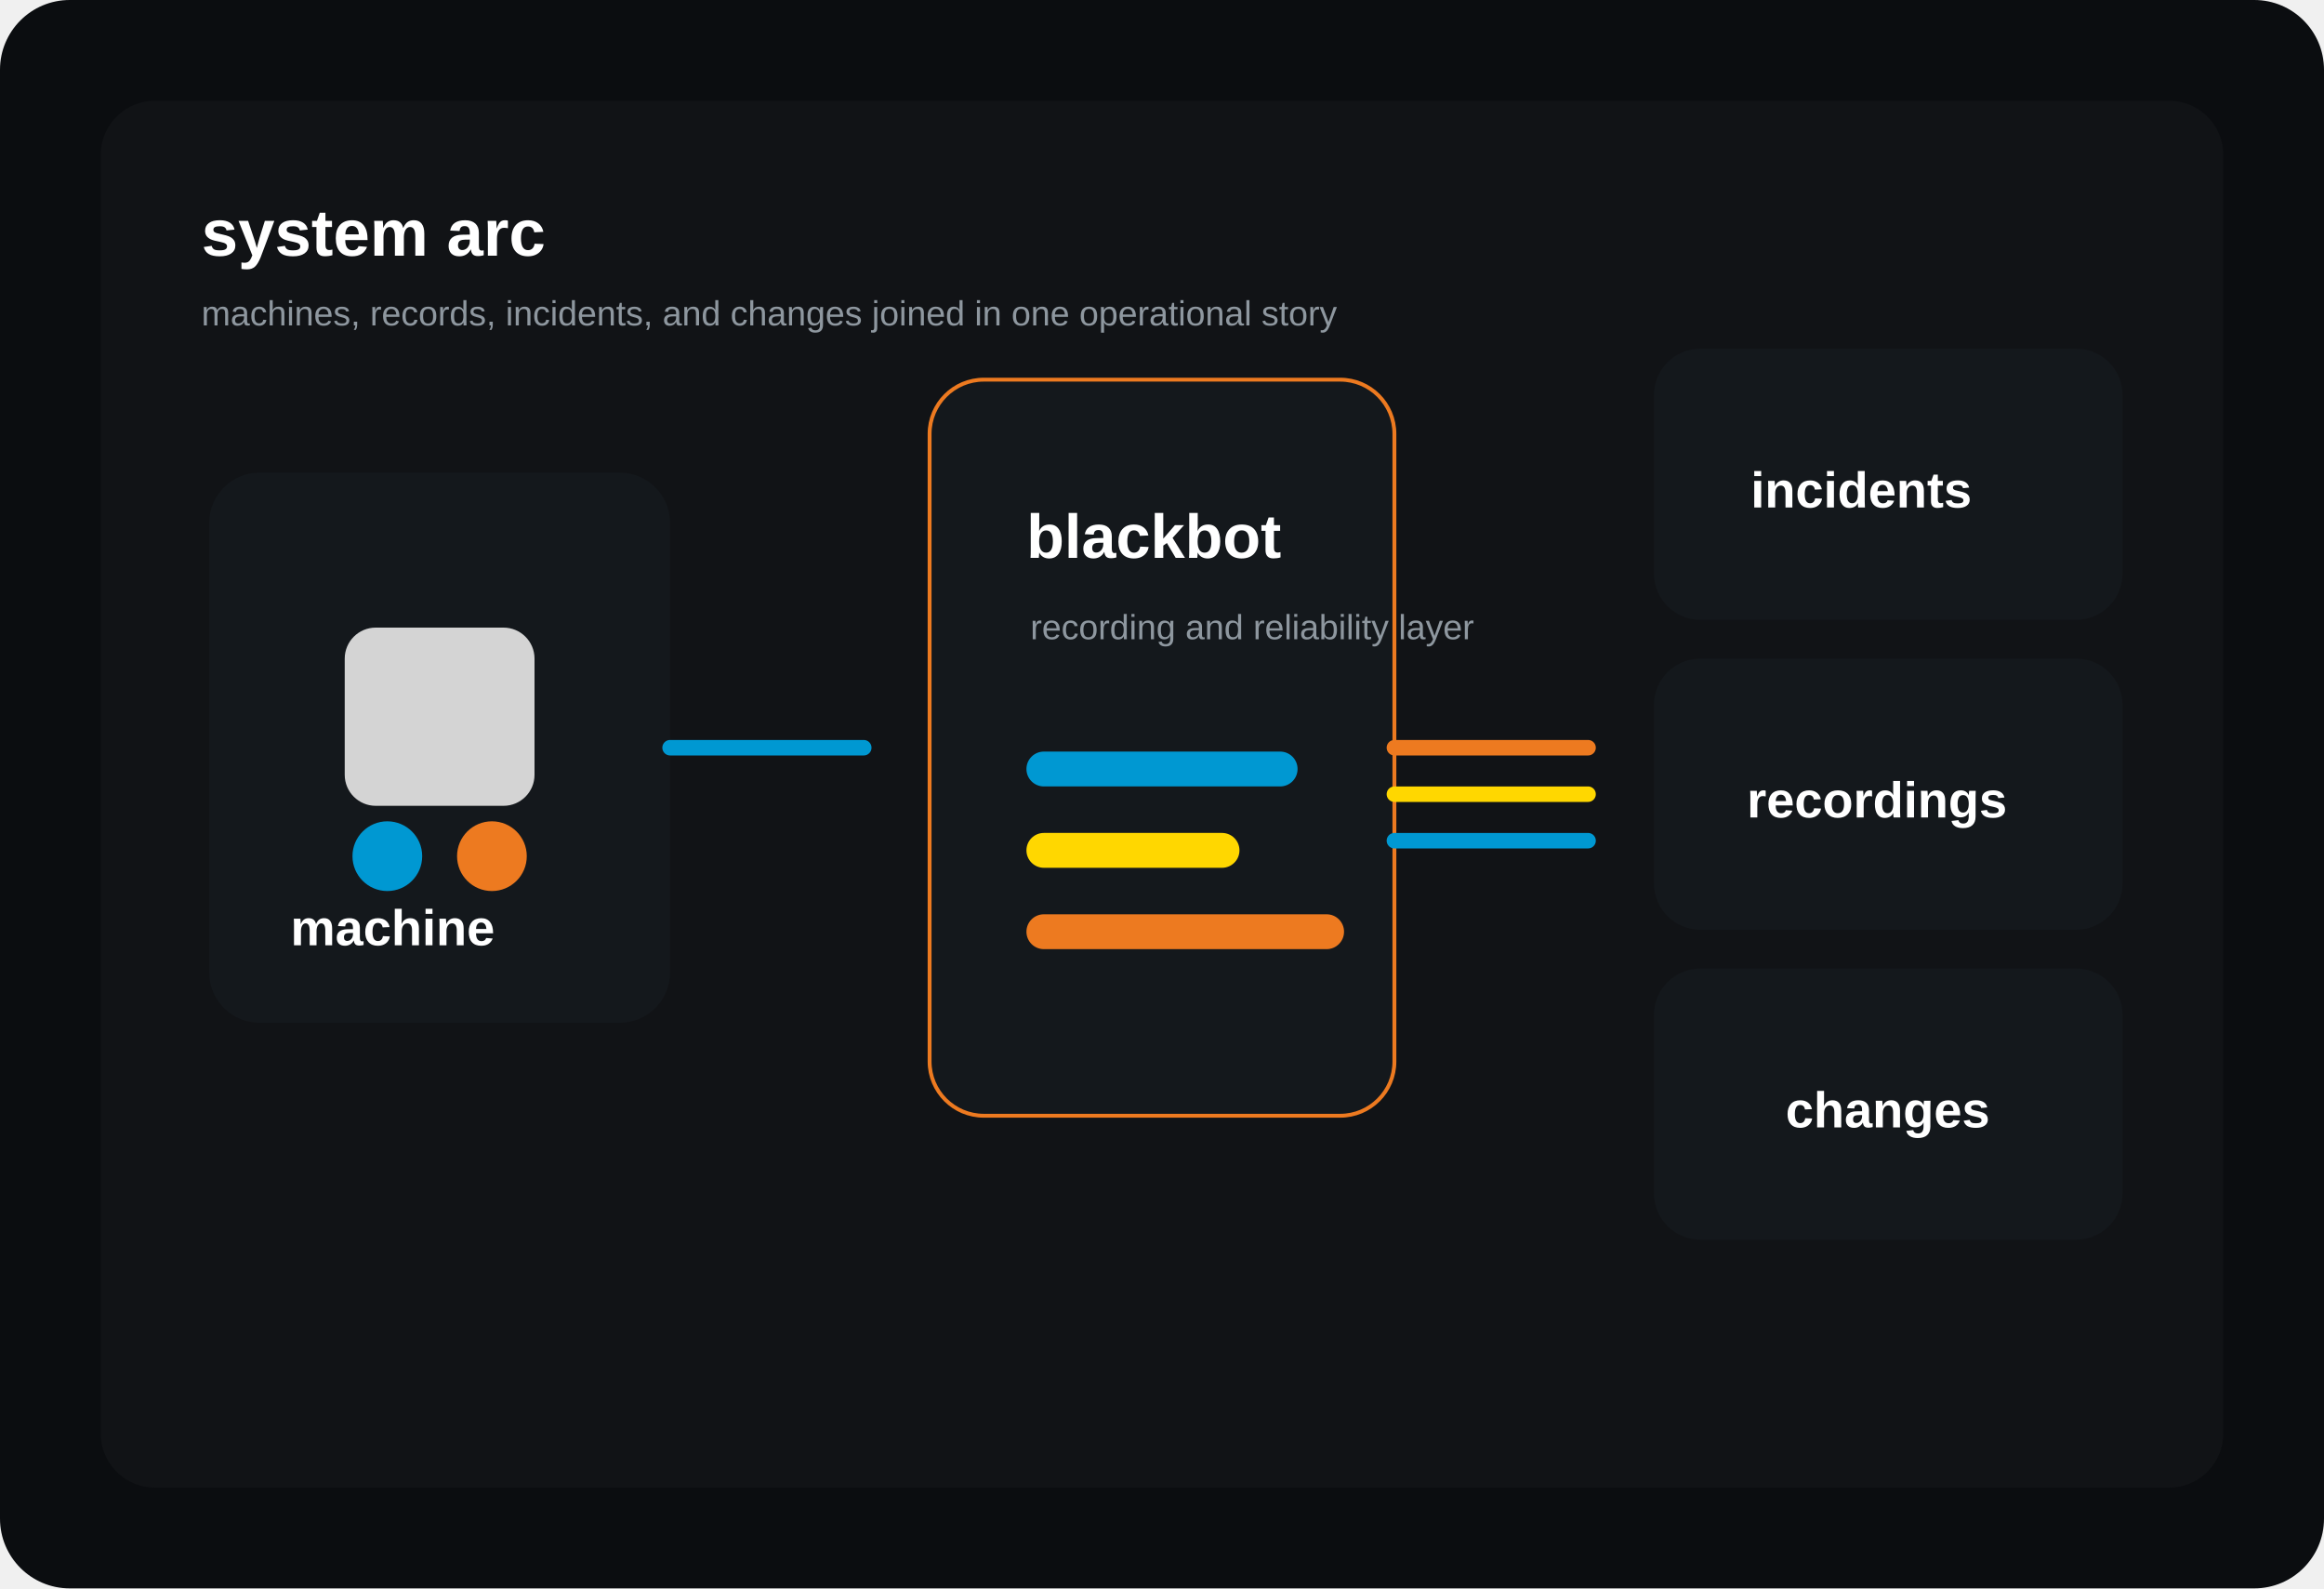
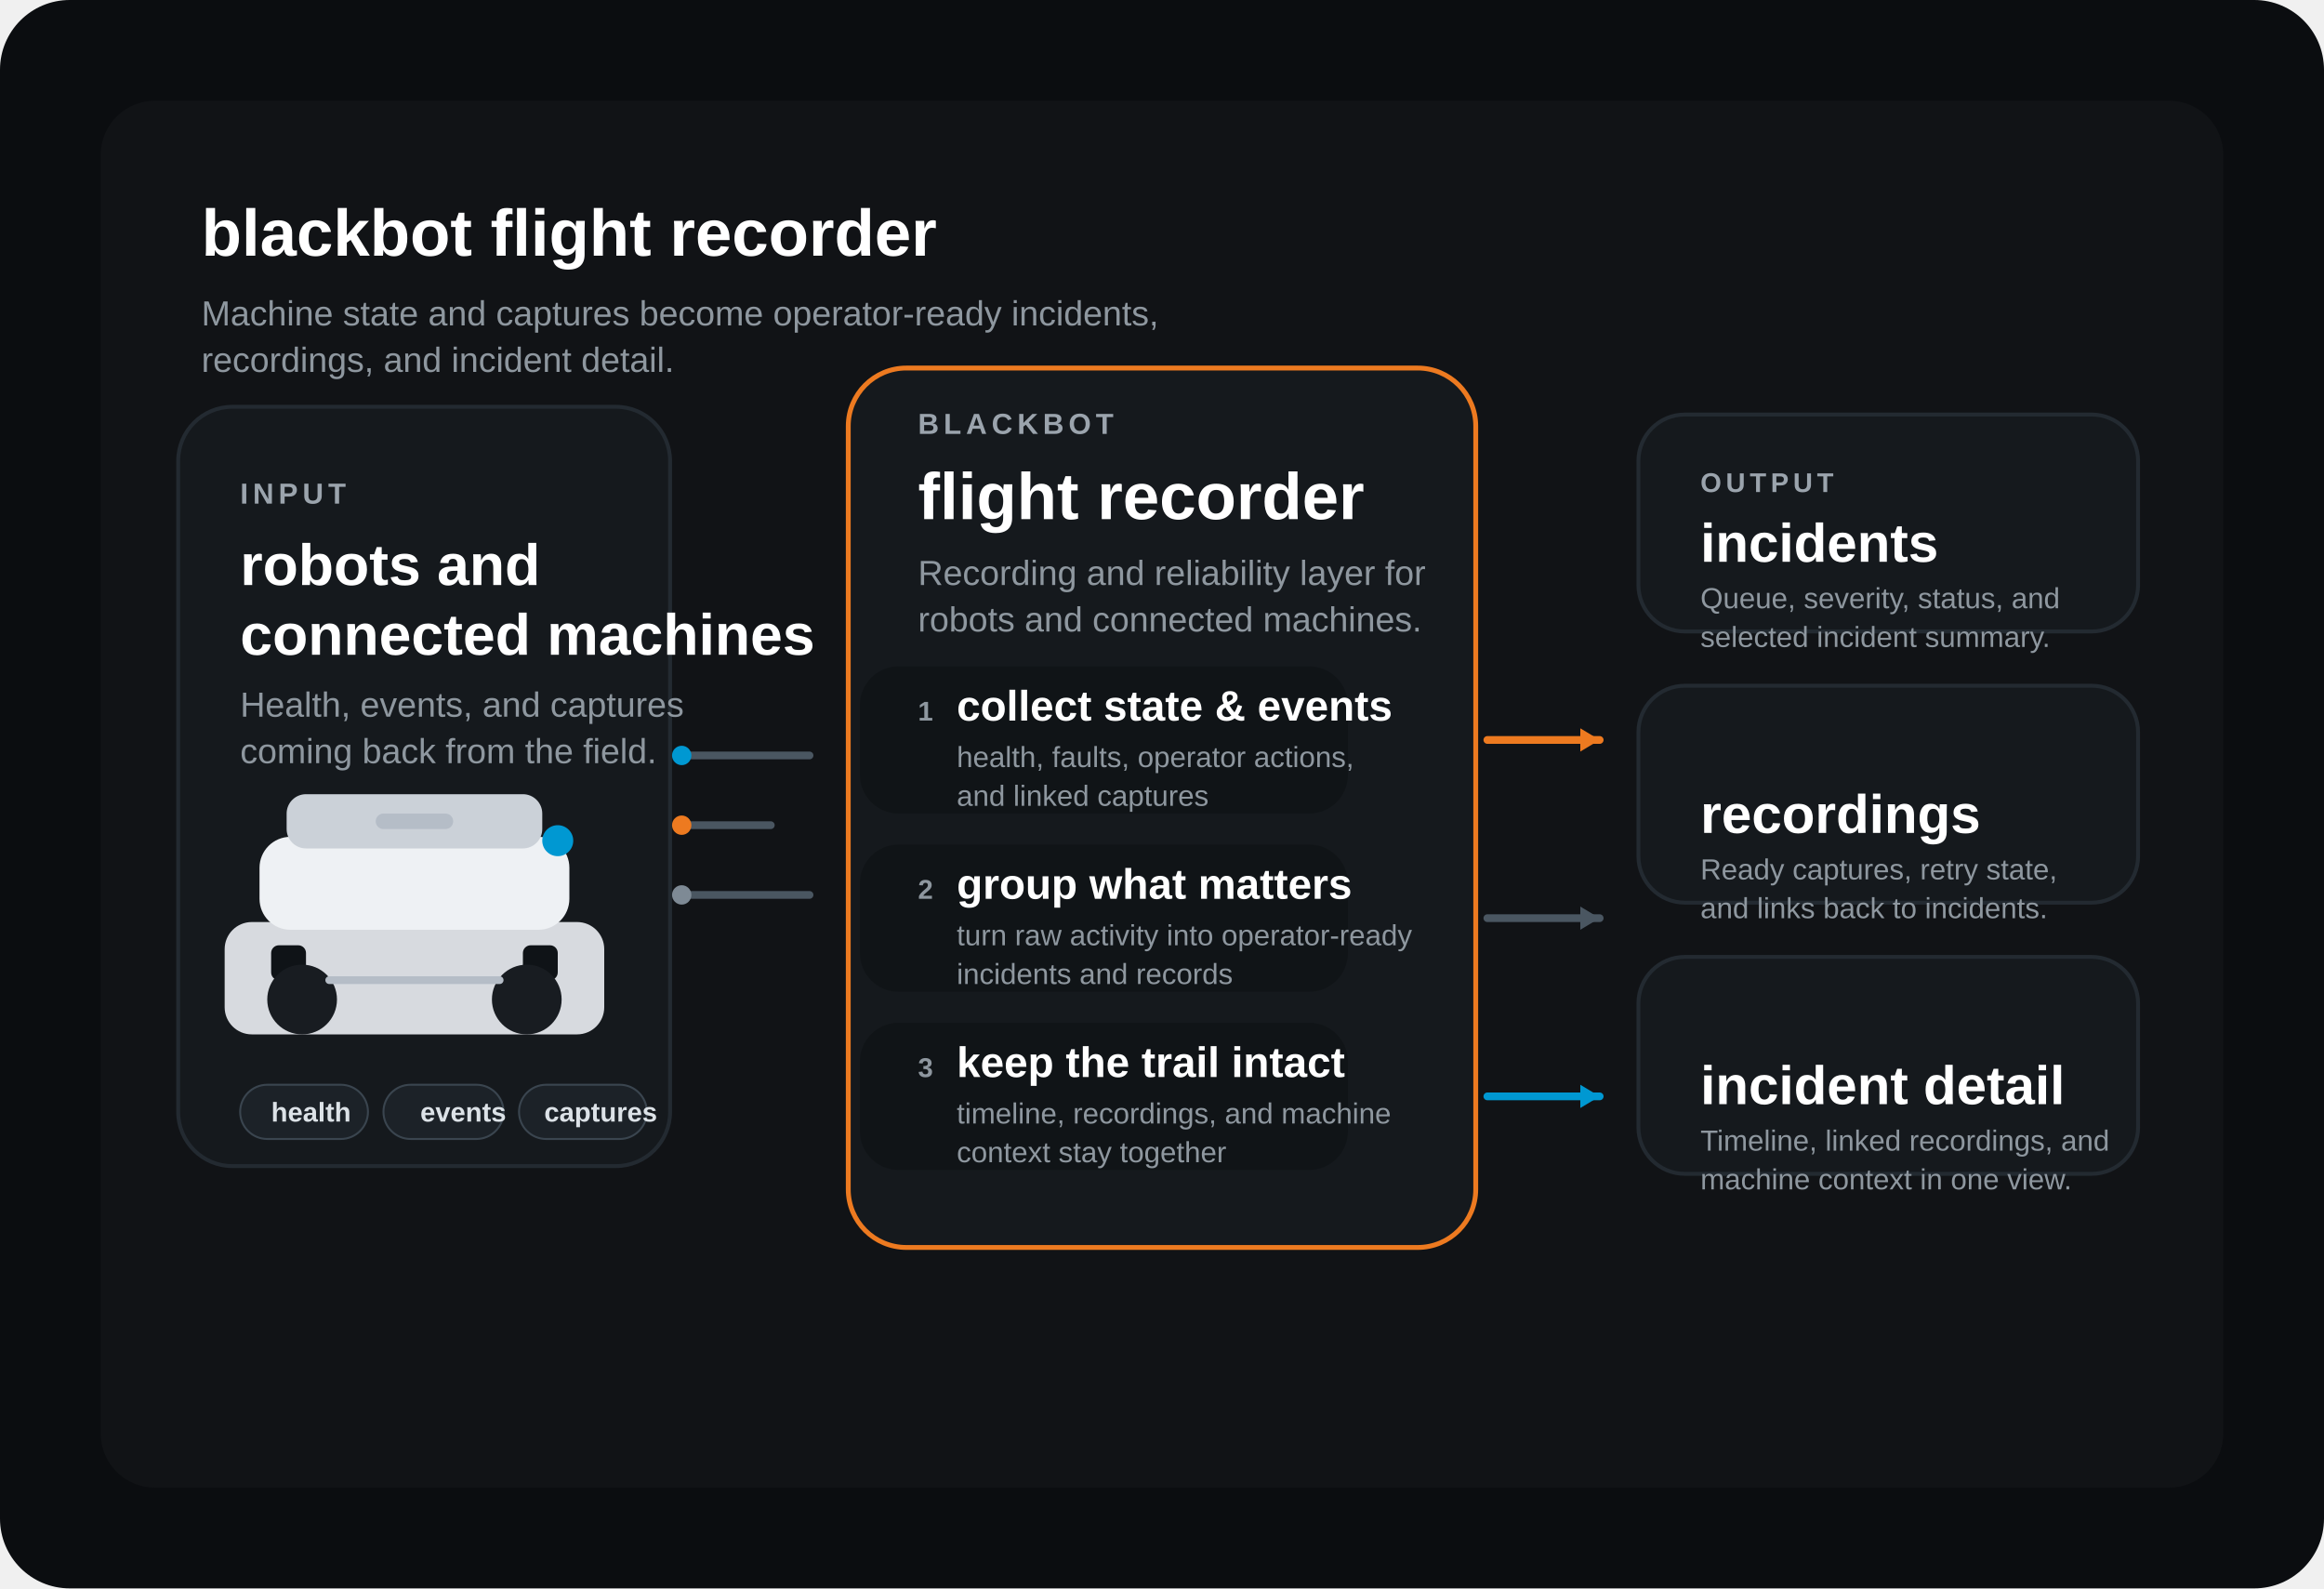
<svg xmlns="http://www.w3.org/2000/svg" width="1200" height="820" viewBox="0 0 1200 820" fill="none">
  <rect width="1200" height="820" rx="36" fill="#0B0D10" />
  <rect x="52" y="52" width="1096" height="716" rx="28" fill="#111316" />
-   <text x="104" y="132" fill="white" font-family="IBM Plex Sans, Arial, sans-serif" font-size="34" font-weight="700">system arc</text>
-   <text x="104" y="168" fill="#8E979F" font-family="IBM Plex Sans, Arial, sans-serif" font-size="18">machines, records, incidents, and changes joined in one operational story</text>
-   <rect x="108" y="244" width="238" height="284" rx="26" fill="#14181C" />
-   <rect x="178" y="324" width="98" height="92" rx="16" fill="#D4D4D4" />
-   <circle cx="200" cy="442" r="18" fill="#0098D2" />
-   <circle cx="254" cy="442" r="18" fill="#ED7A20" />
-   <text x="150" y="488" fill="white" font-family="IBM Plex Sans, Arial, sans-serif" font-size="26" font-weight="700">machine</text>
-   <rect x="480" y="196" width="240" height="380" rx="28" fill="#14181C" stroke="#ED7A20" stroke-width="2" />
-   <text x="530" y="288" fill="white" font-family="IBM Plex Sans, Arial, sans-serif" font-size="32" font-weight="700">blackbot</text>
-   <text x="532" y="330" fill="#8E979F" font-family="IBM Plex Sans, Arial, sans-serif" font-size="18">recording and reliability layer</text>
-   <rect x="530" y="388" width="140" height="18" rx="9" fill="#0098D2" />
-   <rect x="530" y="430" width="110" height="18" rx="9" fill="#FFD700" />
-   <rect x="530" y="472" width="164" height="18" rx="9" fill="#ED7A20" />
-   <rect x="854" y="180" width="242" height="140" rx="24" fill="#14181C" />
-   <rect x="854" y="340" width="242" height="140" rx="24" fill="#14181C" />
-   <rect x="854" y="500" width="242" height="140" rx="24" fill="#14181C" />
-   <text x="904" y="262" fill="white" font-family="IBM Plex Sans, Arial, sans-serif" font-size="26" font-weight="700">incidents</text>
-   <text x="902" y="422" fill="white" font-family="IBM Plex Sans, Arial, sans-serif" font-size="26" font-weight="700">recordings</text>
-   <text x="922" y="582" fill="white" font-family="IBM Plex Sans, Arial, sans-serif" font-size="26" font-weight="700">changes</text>
-   <path d="M346 386H446" stroke="#0098D2" stroke-width="8" stroke-linecap="round" />
-   <path d="M720 386H820" stroke="#ED7A20" stroke-width="8" stroke-linecap="round" />
-   <path d="M720 410H820" stroke="#FFD700" stroke-width="8" stroke-linecap="round" />
-   <path d="M720 434H820" stroke="#0098D2" stroke-width="8" stroke-linecap="round" />
+   <text x="104" y="132" fill="white" font-family="IBM Plex Sans, Arial, sans-serif" font-size="34" font-weight="700">blackbot flight recorder</text>
+   <text x="104" y="168" fill="#8E979F" font-family="IBM Plex Sans, Arial, sans-serif" font-size="18">Machine state and captures become operator-ready incidents,</text>
+   <text x="104" y="192" fill="#8E979F" font-family="IBM Plex Sans, Arial, sans-serif" font-size="18">recordings, and incident detail.</text>
+   <rect x="92" y="210" width="254" height="392" rx="28" fill="#15191D" stroke="#232A31" stroke-width="2" />
+   <text x="124" y="260" fill="#9BA4AD" font-family="IBM Plex Sans, Arial, sans-serif" font-size="15" font-weight="700" letter-spacing="0.16em">INPUT</text>
+   <text x="124" y="302" fill="white" font-family="IBM Plex Sans, Arial, sans-serif" font-size="30" font-weight="700">robots and</text>
+   <text x="124" y="338" fill="white" font-family="IBM Plex Sans, Arial, sans-serif" font-size="30" font-weight="700">connected machines</text>
+   <text x="124" y="370" fill="#8E979F" font-family="IBM Plex Sans, Arial, sans-serif" font-size="18">Health, events, and captures</text>
+   <text x="124" y="394" fill="#8E979F" font-family="IBM Plex Sans, Arial, sans-serif" font-size="18">coming back from the field.</text>
+   <g transform="translate(116 410)">
+     <rect x="0" y="66" width="196" height="58" rx="14" fill="#D7DADF" />
+     <rect x="18" y="22" width="160" height="48" rx="16" fill="#EEF1F4" />
+     <rect x="32" y="0" width="132" height="28" rx="10" fill="#CBD1D8" />
+     <rect x="24" y="78" width="18" height="18" rx="4" fill="#0F1317" />
+     <rect x="154" y="78" width="18" height="18" rx="4" fill="#0F1317" />
+     <circle cx="40" cy="106" r="18" fill="#181C21" />
+     <circle cx="156" cy="106" r="18" fill="#181C21" />
+     <circle cx="172" cy="24" r="8" fill="#0098D2" />
+     <rect x="78" y="10" width="40" height="8" rx="4" fill="#B5BDC7" />
+     <rect x="52" y="94" width="92" height="4" rx="2" fill="#B5BDC7" />
+   </g>
+   <rect x="124" y="560" width="66" height="28" rx="14" fill="#1C2228" stroke="#3A454F" />
+   <text x="140" y="579" fill="#DCE2E7" font-family="IBM Plex Sans, Arial, sans-serif" font-size="14" font-weight="600">health</text>
+   <rect x="198" y="560" width="62" height="28" rx="14" fill="#1C2228" stroke="#3A454F" />
+   <text x="217" y="579" fill="#DCE2E7" font-family="IBM Plex Sans, Arial, sans-serif" font-size="14" font-weight="600">events</text>
+   <rect x="268" y="560" width="66" height="28" rx="14" fill="#1C2228" stroke="#3A454F" />
+   <text x="281" y="579" fill="#DCE2E7" font-family="IBM Plex Sans, Arial, sans-serif" font-size="14" font-weight="600">captures</text>
+   <path d="M352 390H418" stroke="#4A5661" stroke-width="4" stroke-linecap="round" />
+   <path d="M352 426H398" stroke="#4A5661" stroke-width="4" stroke-linecap="round" />
+   <path d="M352 462H418" stroke="#4A5661" stroke-width="4" stroke-linecap="round" />
+   <circle cx="352" cy="390" r="5" fill="#0098D2" />
+   <circle cx="352" cy="426" r="5" fill="#ED7A20" />
+   <circle cx="352" cy="462" r="5" fill="#7E8A95" />
+   <rect x="438" y="190" width="324" height="454" rx="30" fill="#15191D" stroke="#ED7A20" stroke-width="2.5" />
+   <text x="474" y="224" fill="#9BA4AD" font-family="IBM Plex Sans, Arial, sans-serif" font-size="15" font-weight="700" letter-spacing="0.16em">BLACKBOT</text>
+   <text x="474" y="268" fill="white" font-family="IBM Plex Sans, Arial, sans-serif" font-size="34" font-weight="700">flight recorder</text>
+   <text x="474" y="302" fill="#8E979F" font-family="IBM Plex Sans, Arial, sans-serif" font-size="18">Recording and reliability layer for</text>
+   <text x="474" y="326" fill="#8E979F" font-family="IBM Plex Sans, Arial, sans-serif" font-size="18">robots and connected machines.</text>
+   <rect x="444" y="344" width="252" height="76" rx="20" fill="#101417" />
+   <text x="474" y="372" fill="#8E979F" font-family="IBM Plex Sans, Arial, sans-serif" font-size="14" font-weight="700" letter-spacing="0.14em">1</text>
+   <text x="494" y="372" fill="white" font-family="IBM Plex Sans, Arial, sans-serif" font-size="22" font-weight="700">collect state &amp; events</text>
+   <text x="494" y="396" fill="#8E979F" font-family="IBM Plex Sans, Arial, sans-serif" font-size="15">health, faults, operator actions,</text>
+   <text x="494" y="416" fill="#8E979F" font-family="IBM Plex Sans, Arial, sans-serif" font-size="15">and linked captures</text>
+   <rect x="444" y="436" width="252" height="76" rx="20" fill="#101417" />
+   <text x="474" y="464" fill="#8E979F" font-family="IBM Plex Sans, Arial, sans-serif" font-size="14" font-weight="700" letter-spacing="0.14em">2</text>
+   <text x="494" y="464" fill="white" font-family="IBM Plex Sans, Arial, sans-serif" font-size="22" font-weight="700">group what matters</text>
+   <text x="494" y="488" fill="#8E979F" font-family="IBM Plex Sans, Arial, sans-serif" font-size="15">turn raw activity into operator-ready</text>
+   <text x="494" y="508" fill="#8E979F" font-family="IBM Plex Sans, Arial, sans-serif" font-size="15">incidents and records</text>
+   <rect x="444" y="528" width="252" height="76" rx="20" fill="#101417" />
+   <text x="474" y="556" fill="#8E979F" font-family="IBM Plex Sans, Arial, sans-serif" font-size="14" font-weight="700" letter-spacing="0.14em">3</text>
+   <text x="494" y="556" fill="white" font-family="IBM Plex Sans, Arial, sans-serif" font-size="22" font-weight="700">keep the trail intact</text>
+   <text x="494" y="580" fill="#8E979F" font-family="IBM Plex Sans, Arial, sans-serif" font-size="15">timeline, recordings, and machine</text>
+   <text x="494" y="600" fill="#8E979F" font-family="IBM Plex Sans, Arial, sans-serif" font-size="15">context stay together</text>
+   <path d="M768 382H826" stroke="#ED7A20" stroke-width="4" stroke-linecap="round" />
+   <path d="M768 474H826" stroke="#4A5661" stroke-width="4" stroke-linecap="round" />
+   <path d="M768 566H826" stroke="#0098D2" stroke-width="4" stroke-linecap="round" />
+   <path d="M826 382L816 376V388L826 382Z" fill="#ED7A20" />
+   <path d="M826 474L816 468V480L826 474Z" fill="#4A5661" />
+   <path d="M826 566L816 560V572L826 566Z" fill="#0098D2" />
+   <rect x="846" y="214" width="258" height="112" rx="24" fill="#15191D" stroke="#232A31" stroke-width="2" />
+   <text x="878" y="254" fill="#9BA4AD" font-family="IBM Plex Sans, Arial, sans-serif" font-size="14" font-weight="700" letter-spacing="0.16em">OUTPUT</text>
+   <text x="878" y="290" fill="white" font-family="IBM Plex Sans, Arial, sans-serif" font-size="28" font-weight="700">incidents</text>
+   <text x="878" y="314" fill="#8E979F" font-family="IBM Plex Sans, Arial, sans-serif" font-size="15">Queue, severity, status, and</text>
+   <text x="878" y="334" fill="#8E979F" font-family="IBM Plex Sans, Arial, sans-serif" font-size="15">selected incident summary.</text>
+   <rect x="846" y="354" width="258" height="112" rx="24" fill="#15191D" stroke="#232A31" stroke-width="2" />
+   <text x="878" y="430" fill="white" font-family="IBM Plex Sans, Arial, sans-serif" font-size="28" font-weight="700">recordings</text>
+   <text x="878" y="454" fill="#8E979F" font-family="IBM Plex Sans, Arial, sans-serif" font-size="15">Ready captures, retry state,</text>
+   <text x="878" y="474" fill="#8E979F" font-family="IBM Plex Sans, Arial, sans-serif" font-size="15">and links back to incidents.</text>
+   <rect x="846" y="494" width="258" height="112" rx="24" fill="#15191D" stroke="#232A31" stroke-width="2" />
+   <text x="878" y="570" fill="white" font-family="IBM Plex Sans, Arial, sans-serif" font-size="28" font-weight="700">incident detail</text>
+   <text x="878" y="594" fill="#8E979F" font-family="IBM Plex Sans, Arial, sans-serif" font-size="15">Timeline, linked recordings, and</text>
+   <text x="878" y="614" fill="#8E979F" font-family="IBM Plex Sans, Arial, sans-serif" font-size="15">machine context in one view.</text>
</svg>
